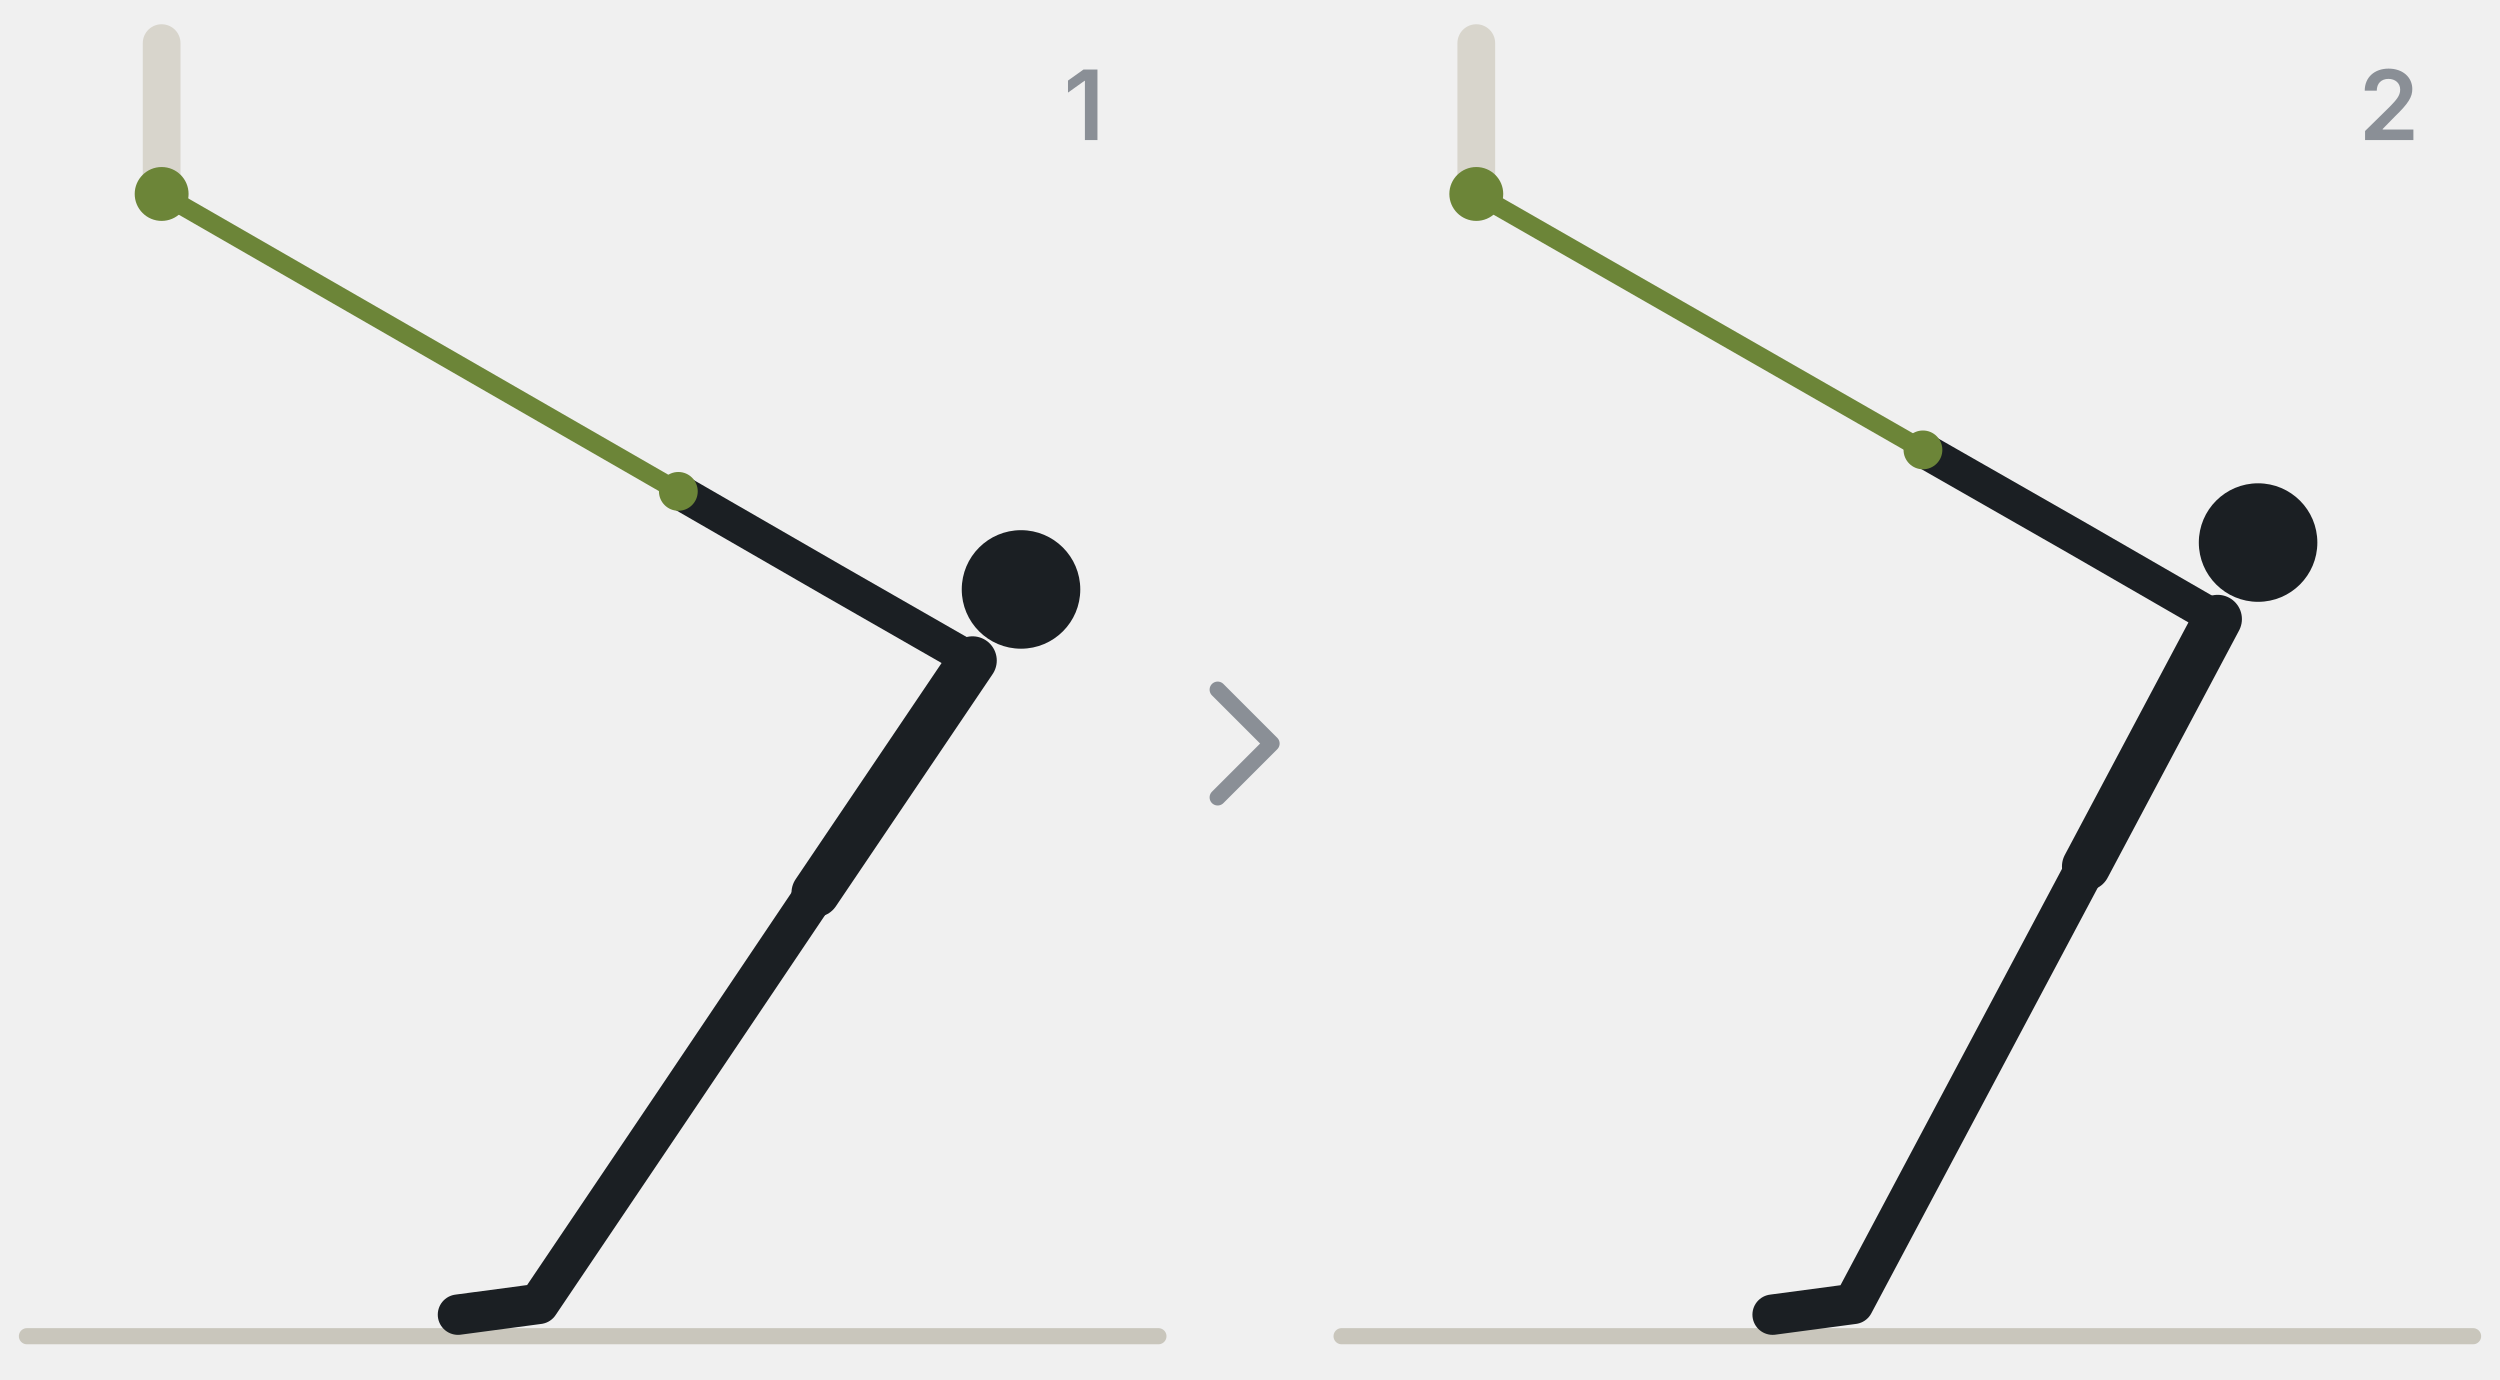
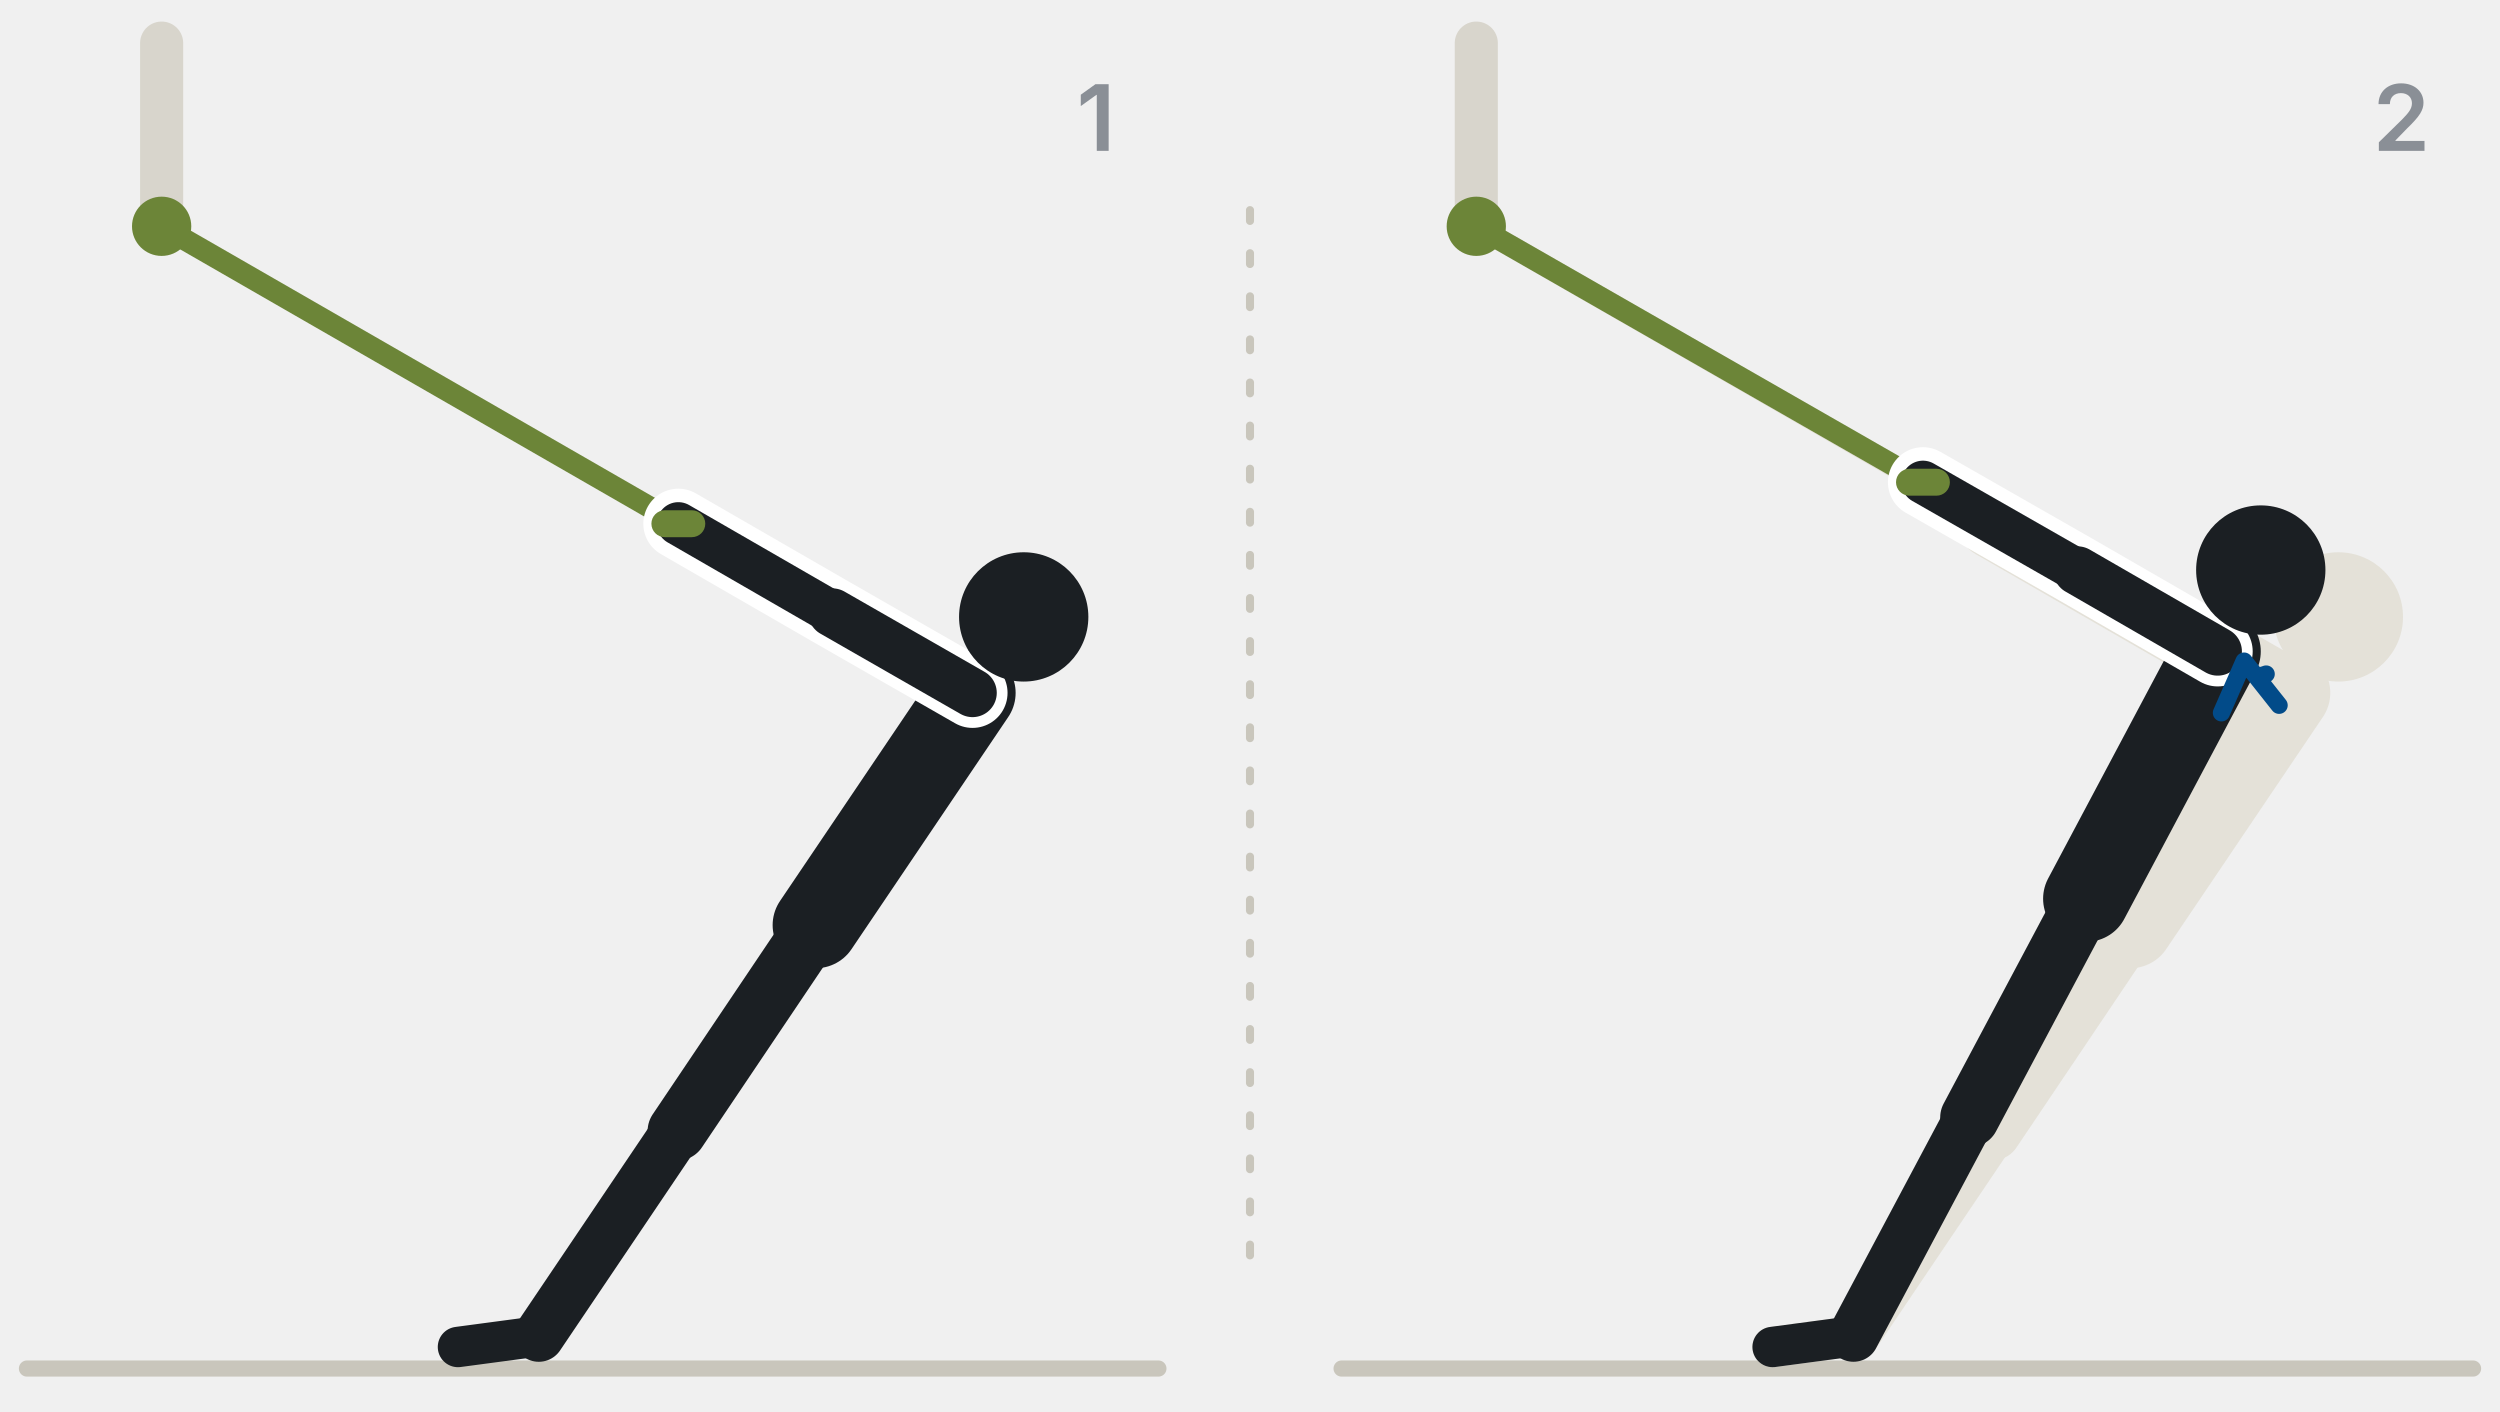
- <svg xmlns="http://www.w3.org/2000/svg" viewBox="-30 -248 464 256" role="img">
+ <svg xmlns="http://www.w3.org/2000/svg" viewBox="-30 -254 464 262" role="img">
  <g transform="translate(0,0)">
-     <line x1="0" y1="-212" x2="0" y2="-240" stroke="#D8D5CC" stroke-width="7" stroke-linecap="round" />
+     <line x1="0" y1="-212" x2="0" y2="-246" stroke="#D8D5CC" stroke-width="8" stroke-linecap="round" />
    <line x1="-25" y1="0" x2="185" y2="0" stroke="#C9C6BC" stroke-width="3" stroke-linecap="round" />
-     <polyline points="0,-212 95.9,-156.8" fill="none" stroke="#6C8538" stroke-width="3.5" stroke-linecap="round" stroke-linejoin="round" />
-     <circle cx="0" cy="-212" r="5" fill="#6C8538" />
-     <polyline points="121.4,-82.3 95.7,-44.1 70,-6 55,-4" fill="none" stroke="#1B1F23" stroke-width="7.5" stroke-linecap="round" stroke-linejoin="round" />
-     <polyline points="121.4,-82.3 150.5,-125.4" fill="none" stroke="#1B1F23" stroke-width="9" stroke-linecap="round" stroke-linejoin="round" />
-     <polyline points="150.5,-125.4 124.5,-140.3 95.9,-156.8" fill="none" stroke="#1B1F23" stroke-width="6.5" stroke-linecap="round" stroke-linejoin="round" />
-     <circle cx="95.9" cy="-156.8" r="3.6" fill="#6C8538" />
-     <circle cx="159.5" cy="-138.6" r="11" fill="#1B1F23" />
-     <text x="175" y="-222" text-anchor="end" font-family="-apple-system,system-ui,sans-serif" font-size="18" font-weight="600" fill="#8A8F96">1</text>
+     <polyline points="0,-212 95.9,-156.8" fill="none" stroke="#6C8538" stroke-width="4" stroke-linecap="round" stroke-linejoin="round" />
+     <circle cx="0" cy="-212" r="5.5" fill="#6C8538" />
+     <polyline points="121.4,-82.3 95.7,-44.1" fill="none" stroke="#1B1F23" stroke-width="11" stroke-linecap="round" stroke-linejoin="round" />
+     <polyline points="95.7,-44.1 70,-6" fill="none" stroke="#1B1F23" stroke-width="9.5" stroke-linecap="round" stroke-linejoin="round" />
+     <polyline points="70,-6 55,-4" fill="none" stroke="#1B1F23" stroke-width="7.5" stroke-linecap="round" stroke-linejoin="round" />
+     <polyline points="121.4,-82.3 150.5,-125.4" fill="none" stroke="#1B1F23" stroke-width="16" stroke-linecap="round" stroke-linejoin="round" />
+     <polyline points="150.5,-125.4 124.5,-140.3 95.9,-156.8" fill="none" stroke="#FFFFFF" stroke-width="13" stroke-linecap="round" stroke-linejoin="round" />
+     <polyline points="150.5,-125.4 124.5,-140.3" fill="none" stroke="#1B1F23" stroke-width="9" stroke-linecap="round" stroke-linejoin="round" />
+     <polyline points="124.5,-140.3 95.9,-156.8" fill="none" stroke="#1B1F23" stroke-width="8" stroke-linecap="round" stroke-linejoin="round" />
+     <circle cx="160" cy="-139.5" r="12" fill="#1B1F23" />
+     <rect x="90.9" y="-159.3" width="10" height="5" rx="2.5" fill="#6C8538" />
+     <text x="177" y="-226" text-anchor="end" font-family="-apple-system,system-ui,sans-serif" font-size="17" font-weight="600" fill="#8A8F96">1</text>
  </g>
  <g transform="translate(244,0)">
-     <line x1="0" y1="-212" x2="0" y2="-240" stroke="#D8D5CC" stroke-width="7" stroke-linecap="round" />
+     <line x1="0" y1="-212" x2="0" y2="-246" stroke="#D8D5CC" stroke-width="8" stroke-linecap="round" />
    <line x1="-25" y1="0" x2="185" y2="0" stroke="#C9C6BC" stroke-width="3" stroke-linecap="round" />
-     <polyline points="0,-212 82.9,-164.5" fill="none" stroke="#6C8538" stroke-width="3.5" stroke-linecap="round" stroke-linejoin="round" />
-     <circle cx="0" cy="-212" r="5" fill="#6C8538" />
-     <polyline points="113.2,-87.2 91.6,-46.6 70,-6 55,-4" fill="none" stroke="#1B1F23" stroke-width="7.5" stroke-linecap="round" stroke-linejoin="round" />
-     <polyline points="113.2,-87.2 137.6,-133.1" fill="none" stroke="#1B1F23" stroke-width="9" stroke-linecap="round" stroke-linejoin="round" />
-     <polyline points="137.6,-133.1 111.6,-148.1 82.9,-164.5" fill="none" stroke="#1B1F23" stroke-width="6.5" stroke-linecap="round" stroke-linejoin="round" />
-     <circle cx="82.9" cy="-164.5" r="3.6" fill="#6C8538" />
-     <circle cx="145.1" cy="-147.3" r="11" fill="#1B1F23" />
-     <text x="175" y="-222" text-anchor="end" font-family="-apple-system,system-ui,sans-serif" font-size="18" font-weight="600" fill="#8A8F96">2</text>
+     <polyline points="0,-212 95.9,-156.8" fill="none" stroke="#E4E1D8" stroke-width="4" stroke-linecap="round" stroke-linejoin="round" />
+     <polyline points="121.4,-82.3 95.7,-44.1" fill="none" stroke="#E4E1D8" stroke-width="11" stroke-linecap="round" stroke-linejoin="round" />
+     <polyline points="95.7,-44.1 70,-6" fill="none" stroke="#E4E1D8" stroke-width="9.5" stroke-linecap="round" stroke-linejoin="round" />
+     <polyline points="70,-6 55,-4" fill="none" stroke="#E4E1D8" stroke-width="7.5" stroke-linecap="round" stroke-linejoin="round" />
+     <polyline points="121.4,-82.3 150.5,-125.4" fill="none" stroke="#E4E1D8" stroke-width="16" stroke-linecap="round" stroke-linejoin="round" />
+     <polyline points="150.5,-125.4 124.5,-140.3 95.9,-156.8" fill="none" stroke="#E4E1D8" stroke-width="13" stroke-linecap="round" stroke-linejoin="round" />
+     <polyline points="150.5,-125.4 124.5,-140.3" fill="none" stroke="#E4E1D8" stroke-width="9" stroke-linecap="round" stroke-linejoin="round" />
+     <polyline points="124.5,-140.3 95.9,-156.8" fill="none" stroke="#E4E1D8" stroke-width="8" stroke-linecap="round" stroke-linejoin="round" />
+     <circle cx="160" cy="-139.5" r="12" fill="#E4E1D8" />
+     <polyline points="0,-212 82.9,-164.5" fill="none" stroke="#6C8538" stroke-width="4" stroke-linecap="round" stroke-linejoin="round" />
+     <circle cx="0" cy="-212" r="5.5" fill="#6C8538" />
+     <polyline points="113.2,-87.2 91.6,-46.6" fill="none" stroke="#1B1F23" stroke-width="11" stroke-linecap="round" stroke-linejoin="round" />
+     <polyline points="91.6,-46.6 70,-6" fill="none" stroke="#1B1F23" stroke-width="9.5" stroke-linecap="round" stroke-linejoin="round" />
+     <polyline points="70,-6 55,-4" fill="none" stroke="#1B1F23" stroke-width="7.5" stroke-linecap="round" stroke-linejoin="round" />
+     <polyline points="113.2,-87.2 137.6,-133.1" fill="none" stroke="#1B1F23" stroke-width="16" stroke-linecap="round" stroke-linejoin="round" />
+     <polyline points="137.6,-133.1 111.6,-148.1 82.9,-164.5" fill="none" stroke="#FFFFFF" stroke-width="13" stroke-linecap="round" stroke-linejoin="round" />
+     <polyline points="137.6,-133.1 111.6,-148.1" fill="none" stroke="#1B1F23" stroke-width="9" stroke-linecap="round" stroke-linejoin="round" />
+     <polyline points="111.6,-148.1 82.9,-164.5" fill="none" stroke="#1B1F23" stroke-width="8" stroke-linecap="round" stroke-linejoin="round" />
+     <circle cx="145.6" cy="-148.2" r="12" fill="#1B1F23" />
+     <rect x="77.9" y="-167" width="10" height="5" rx="2.5" fill="#6C8538" />
+     <path d="M 146.6,-128.9 Q 143,-127.5 142.5,-131.3" fill="none" stroke="#024B89" stroke-width="3.2" stroke-linecap="round" stroke-dasharray="1 7" />
+     <path d="M 138.3,-121.7 L 142.5,-131.3 L 149,-123.1" fill="none" stroke="#024B89" stroke-width="3.2" stroke-linecap="round" stroke-linejoin="round" />
+     <text x="177" y="-226" text-anchor="end" font-family="-apple-system,system-ui,sans-serif" font-size="17" font-weight="600" fill="#8A8F96">2</text>
  </g>
-   <path d="M 196 -120 L 206 -110 L 196 -100" fill="none" stroke="#8A8F96" stroke-width="3" stroke-linecap="round" stroke-linejoin="round" />
+   <line x1="202" y1="-215" x2="202" y2="-20" stroke="#C9C6BC" stroke-width="1.5" stroke-dasharray="2 6" stroke-linecap="round" />
</svg>
